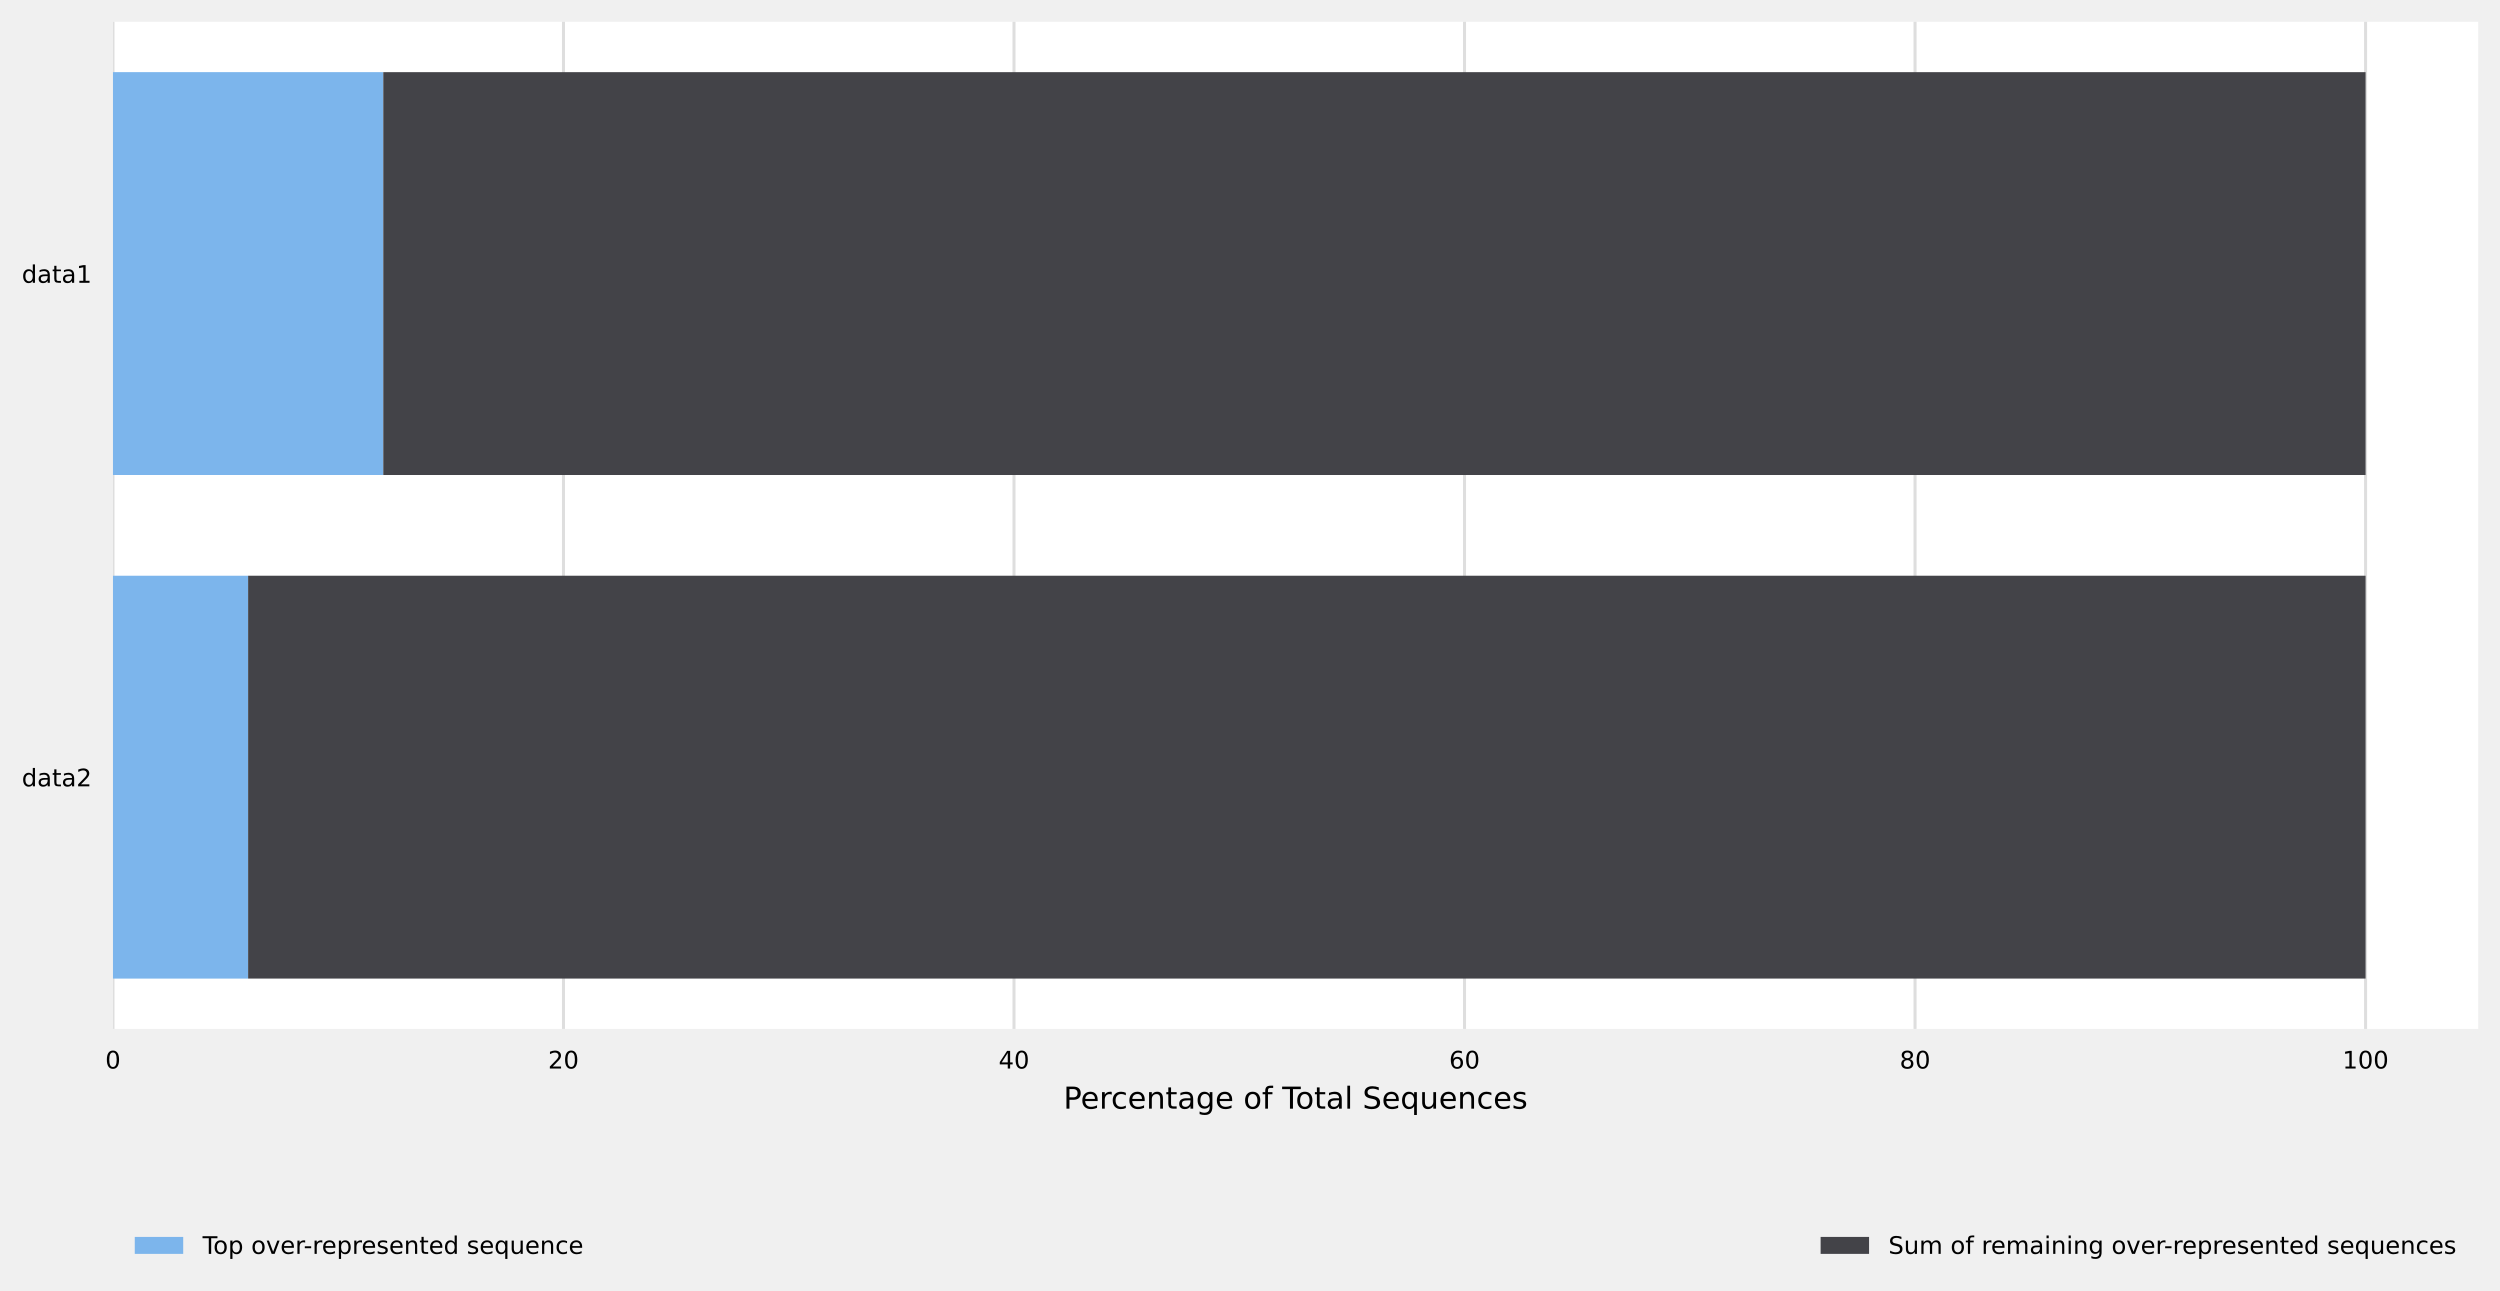
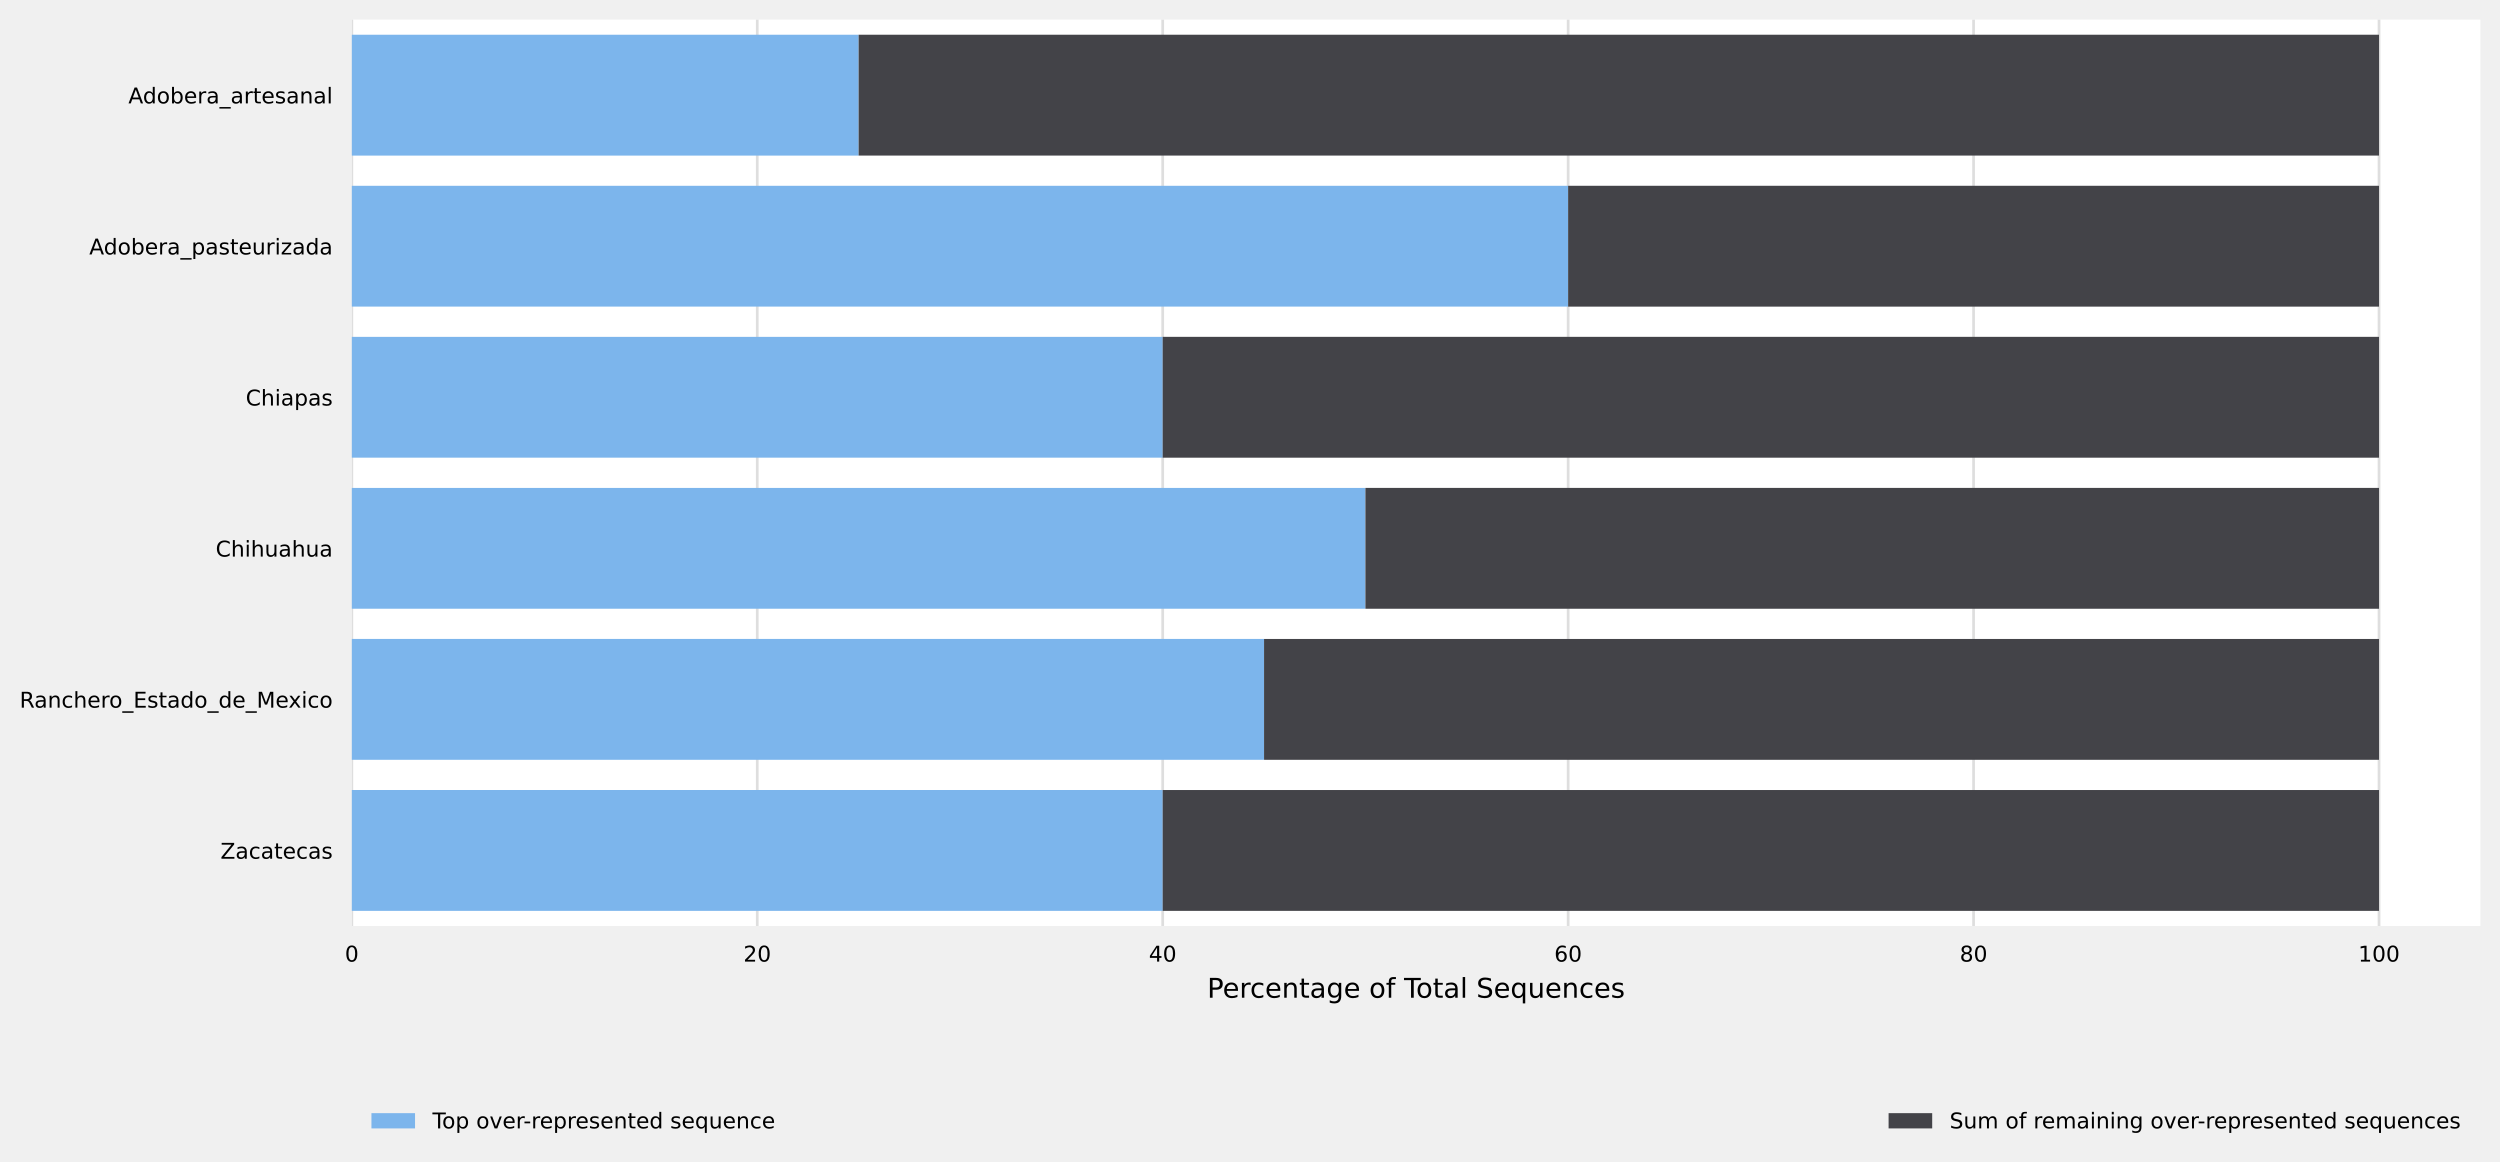
- <svg xmlns="http://www.w3.org/2000/svg" xmlns:xlink="http://www.w3.org/1999/xlink" width="825.71pt" height="426.2pt" viewBox="0 0 825.71 426.2" version="1.1">
+ <svg xmlns="http://www.w3.org/2000/svg" xmlns:xlink="http://www.w3.org/1999/xlink" width="917.519pt" height="426.2pt" viewBox="0 0 917.519 426.2" version="1.1">
  <defs>
    <style type="text/css">*{stroke-linejoin: round; stroke-linecap: butt}</style>
  </defs>
  <g id="figure_1">
    <g id="axes_1">
      <g id="patch_1">
-         <path d="M 37.31 339.84  L 818.51 339.84  L 818.51 7.2  L 37.31 7.2  z " style="fill: #ffffff" />
+         <path d="M 129.119 339.84  L 910.319 339.84  L 910.319 7.2  L 129.119 7.2  z " style="fill: #ffffff" />
      </g>
      <g id="matplotlib.axis_1">
        <g id="xtick_1">
          <g id="line2d_1">
-             <path d="M 37.31 339.84  L 37.31 7.2  " clip-path="url(#p24434ba93c)" style="fill: none; stroke: #dedede; stroke-linecap: square" />
+             <path d="M 129.119 339.84  L 129.119 7.2  " clip-path="url(#p6b6bc9eb2f)" style="fill: none; stroke: #dedede; stroke-linecap: square" />
          </g>
          <g id="text_1">
-             <g transform="translate(34.765 352.9187)scale(0.08 -0.08)">
+             <g transform="translate(126.5738 352.9187)scale(0.08 -0.08)">
              <defs>
                <path id="DejaVuSans-30" d="M 2034 4250  Q 1547 4250 1301 3770  Q 1056 3291 1056 2328  Q 1056 1369 1301 889  Q 1547 409 2034 409  Q 2525 409 2770 889  Q 3016 1369 3016 2328  Q 3016 3291 2770 3770  Q 2525 4250 2034 4250  z M 2034 4750  Q 2819 4750 3233 4129  Q 3647 3509 3647 2328  Q 3647 1150 3233 529  Q 2819 -91 2034 -91  Q 1250 -91 836 529  Q 422 1150 422 2328  Q 422 3509 836 4129  Q 1250 4750 2034 4750  z " transform="scale(0.015625)" />
              </defs>
              <use xlink:href="#DejaVuSans-30" />
            </g>
          </g>
        </g>
        <g id="xtick_2">
          <g id="line2d_2">
-             <path d="M 186.11 339.84  L 186.11 7.2  " clip-path="url(#p24434ba93c)" style="fill: none; stroke: #dedede; stroke-linecap: square" />
+             <path d="M 277.919 339.84  L 277.919 7.2  " clip-path="url(#p6b6bc9eb2f)" style="fill: none; stroke: #dedede; stroke-linecap: square" />
          </g>
          <g id="text_2">
-             <g transform="translate(181.02 352.9187)scale(0.08 -0.08)">
+             <g transform="translate(272.8288 352.9187)scale(0.08 -0.08)">
              <defs>
                <path id="DejaVuSans-32" d="M 1228 531  L 3431 531  L 3431 0  L 469 0  L 469 531  Q 828 903 1448 1529  Q 2069 2156 2228 2338  Q 2531 2678 2651 2914  Q 2772 3150 2772 3378  Q 2772 3750 2511 3984  Q 2250 4219 1831 4219  Q 1534 4219 1204 4116  Q 875 4013 500 3803  L 500 4441  Q 881 4594 1212 4672  Q 1544 4750 1819 4750  Q 2544 4750 2975 4387  Q 3406 4025 3406 3419  Q 3406 3131 3298 2873  Q 3191 2616 2906 2266  Q 2828 2175 2409 1742  Q 1991 1309 1228 531  z " transform="scale(0.015625)" />
              </defs>
              <use xlink:href="#DejaVuSans-32" />
              <use xlink:href="#DejaVuSans-30" x="63.623" />
            </g>
          </g>
        </g>
        <g id="xtick_3">
          <g id="line2d_3">
-             <path d="M 334.91 339.84  L 334.91 7.2  " clip-path="url(#p24434ba93c)" style="fill: none; stroke: #dedede; stroke-linecap: square" />
+             <path d="M 426.719 339.84  L 426.719 7.2  " clip-path="url(#p6b6bc9eb2f)" style="fill: none; stroke: #dedede; stroke-linecap: square" />
          </g>
          <g id="text_3">
-             <g transform="translate(329.82 352.9187)scale(0.08 -0.08)">
+             <g transform="translate(421.6288 352.9187)scale(0.08 -0.08)">
              <defs>
                <path id="DejaVuSans-34" d="M 2419 4116  L 825 1625  L 2419 1625  L 2419 4116  z M 2253 4666  L 3047 4666  L 3047 1625  L 3713 1625  L 3713 1100  L 3047 1100  L 3047 0  L 2419 0  L 2419 1100  L 313 1100  L 313 1709  L 2253 4666  z " transform="scale(0.015625)" />
              </defs>
              <use xlink:href="#DejaVuSans-34" />
              <use xlink:href="#DejaVuSans-30" x="63.623" />
            </g>
          </g>
        </g>
        <g id="xtick_4">
          <g id="line2d_4">
-             <path d="M 483.71 339.84  L 483.71 7.2  " clip-path="url(#p24434ba93c)" style="fill: none; stroke: #dedede; stroke-linecap: square" />
+             <path d="M 575.519 339.84  L 575.519 7.2  " clip-path="url(#p6b6bc9eb2f)" style="fill: none; stroke: #dedede; stroke-linecap: square" />
          </g>
          <g id="text_4">
-             <g transform="translate(478.62 352.9187)scale(0.08 -0.08)">
+             <g transform="translate(570.4288 352.9187)scale(0.08 -0.08)">
              <defs>
                <path id="DejaVuSans-36" d="M 2113 2584  Q 1688 2584 1439 2293  Q 1191 2003 1191 1497  Q 1191 994 1439 701  Q 1688 409 2113 409  Q 2538 409 2786 701  Q 3034 994 3034 1497  Q 3034 2003 2786 2293  Q 2538 2584 2113 2584  z M 3366 4563  L 3366 3988  Q 3128 4100 2886 4159  Q 2644 4219 2406 4219  Q 1781 4219 1451 3797  Q 1122 3375 1075 2522  Q 1259 2794 1537 2939  Q 1816 3084 2150 3084  Q 2853 3084 3261 2657  Q 3669 2231 3669 1497  Q 3669 778 3244 343  Q 2819 -91 2113 -91  Q 1303 -91 875 529  Q 447 1150 447 2328  Q 447 3434 972 4092  Q 1497 4750 2381 4750  Q 2619 4750 2861 4703  Q 3103 4656 3366 4563  z " transform="scale(0.015625)" />
              </defs>
              <use xlink:href="#DejaVuSans-36" />
              <use xlink:href="#DejaVuSans-30" x="63.623" />
            </g>
          </g>
        </g>
        <g id="xtick_5">
          <g id="line2d_5">
-             <path d="M 632.51 339.84  L 632.51 7.2  " clip-path="url(#p24434ba93c)" style="fill: none; stroke: #dedede; stroke-linecap: square" />
+             <path d="M 724.319 339.84  L 724.319 7.2  " clip-path="url(#p6b6bc9eb2f)" style="fill: none; stroke: #dedede; stroke-linecap: square" />
          </g>
          <g id="text_5">
-             <g transform="translate(627.42 352.9187)scale(0.08 -0.08)">
+             <g transform="translate(719.2287 352.9187)scale(0.08 -0.08)">
              <defs>
                <path id="DejaVuSans-38" d="M 2034 2216  Q 1584 2216 1326 1975  Q 1069 1734 1069 1313  Q 1069 891 1326 650  Q 1584 409 2034 409  Q 2484 409 2743 651  Q 3003 894 3003 1313  Q 3003 1734 2745 1975  Q 2488 2216 2034 2216  z M 1403 2484  Q 997 2584 770 2862  Q 544 3141 544 3541  Q 544 4100 942 4425  Q 1341 4750 2034 4750  Q 2731 4750 3128 4425  Q 3525 4100 3525 3541  Q 3525 3141 3298 2862  Q 3072 2584 2669 2484  Q 3125 2378 3379 2068  Q 3634 1759 3634 1313  Q 3634 634 3220 271  Q 2806 -91 2034 -91  Q 1263 -91 848 271  Q 434 634 434 1313  Q 434 1759 690 2068  Q 947 2378 1403 2484  z M 1172 3481  Q 1172 3119 1398 2916  Q 1625 2713 2034 2713  Q 2441 2713 2670 2916  Q 2900 3119 2900 3481  Q 2900 3844 2670 4047  Q 2441 4250 2034 4250  Q 1625 4250 1398 4047  Q 1172 3844 1172 3481  z " transform="scale(0.015625)" />
              </defs>
              <use xlink:href="#DejaVuSans-38" />
              <use xlink:href="#DejaVuSans-30" x="63.623" />
            </g>
          </g>
        </g>
        <g id="xtick_6">
          <g id="line2d_6">
-             <path d="M 781.31 339.84  L 781.31 7.2  " clip-path="url(#p24434ba93c)" style="fill: none; stroke: #dedede; stroke-linecap: square" />
+             <path d="M 873.119 339.84  L 873.119 7.2  " clip-path="url(#p6b6bc9eb2f)" style="fill: none; stroke: #dedede; stroke-linecap: square" />
          </g>
          <g id="text_6">
-             <g transform="translate(773.675 352.9187)scale(0.08 -0.08)">
+             <g transform="translate(865.4837 352.9187)scale(0.08 -0.08)">
              <defs>
                <path id="DejaVuSans-31" d="M 794 531  L 1825 531  L 1825 4091  L 703 3866  L 703 4441  L 1819 4666  L 2450 4666  L 2450 531  L 3481 531  L 3481 0  L 794 0  L 794 531  z " transform="scale(0.015625)" />
              </defs>
              <use xlink:href="#DejaVuSans-31" />
              <use xlink:href="#DejaVuSans-30" x="63.623" />
              <use xlink:href="#DejaVuSans-30" x="127.246" />
            </g>
          </g>
        </g>
        <g id="text_7">
-           <g transform="translate(351.2545 366.1809)scale(0.1 -0.1)">
+           <g transform="translate(443.0633 366.1809)scale(0.1 -0.1)">
            <defs>
              <path id="DejaVuSans-50" d="M 1259 4147  L 1259 2394  L 2053 2394  Q 2494 2394 2734 2622  Q 2975 2850 2975 3272  Q 2975 3691 2734 3919  Q 2494 4147 2053 4147  L 1259 4147  z M 628 4666  L 2053 4666  Q 2838 4666 3239 4311  Q 3641 3956 3641 3272  Q 3641 2581 3239 2228  Q 2838 1875 2053 1875  L 1259 1875  L 1259 0  L 628 0  L 628 4666  z " transform="scale(0.015625)" />
              <path id="DejaVuSans-65" d="M 3597 1894  L 3597 1613  L 953 1613  Q 991 1019 1311 708  Q 1631 397 2203 397  Q 2534 397 2845 478  Q 3156 559 3463 722  L 3463 178  Q 3153 47 2828 -22  Q 2503 -91 2169 -91  Q 1331 -91 842 396  Q 353 884 353 1716  Q 353 2575 817 3079  Q 1281 3584 2069 3584  Q 2775 3584 3186 3129  Q 3597 2675 3597 1894  z M 3022 2063  Q 3016 2534 2758 2815  Q 2500 3097 2075 3097  Q 1594 3097 1305 2825  Q 1016 2553 972 2059  L 3022 2063  z " transform="scale(0.015625)" />
              <path id="DejaVuSans-72" d="M 2631 2963  Q 2534 3019 2420 3045  Q 2306 3072 2169 3072  Q 1681 3072 1420 2755  Q 1159 2438 1159 1844  L 1159 0  L 581 0  L 581 3500  L 1159 3500  L 1159 2956  Q 1341 3275 1631 3429  Q 1922 3584 2338 3584  Q 2397 3584 2469 3576  Q 2541 3569 2628 3553  L 2631 2963  z " transform="scale(0.015625)" />
              <path id="DejaVuSans-63" d="M 3122 3366  L 3122 2828  Q 2878 2963 2633 3030  Q 2388 3097 2138 3097  Q 1578 3097 1268 2742  Q 959 2388 959 1747  Q 959 1106 1268 751  Q 1578 397 2138 397  Q 2388 397 2633 464  Q 2878 531 3122 666  L 3122 134  Q 2881 22 2623 -34  Q 2366 -91 2075 -91  Q 1284 -91 818 406  Q 353 903 353 1747  Q 353 2603 823 3093  Q 1294 3584 2113 3584  Q 2378 3584 2631 3529  Q 2884 3475 3122 3366  z " transform="scale(0.015625)" />
              <path id="DejaVuSans-6e" d="M 3513 2113  L 3513 0  L 2938 0  L 2938 2094  Q 2938 2591 2744 2837  Q 2550 3084 2163 3084  Q 1697 3084 1428 2787  Q 1159 2491 1159 1978  L 1159 0  L 581 0  L 581 3500  L 1159 3500  L 1159 2956  Q 1366 3272 1645 3428  Q 1925 3584 2291 3584  Q 2894 3584 3203 3211  Q 3513 2838 3513 2113  z " transform="scale(0.015625)" />
              <path id="DejaVuSans-74" d="M 1172 4494  L 1172 3500  L 2356 3500  L 2356 3053  L 1172 3053  L 1172 1153  Q 1172 725 1289 603  Q 1406 481 1766 481  L 2356 481  L 2356 0  L 1766 0  Q 1100 0 847 248  Q 594 497 594 1153  L 594 3053  L 172 3053  L 172 3500  L 594 3500  L 594 4494  L 1172 4494  z " transform="scale(0.015625)" />
              <path id="DejaVuSans-61" d="M 2194 1759  Q 1497 1759 1228 1600  Q 959 1441 959 1056  Q 959 750 1161 570  Q 1363 391 1709 391  Q 2188 391 2477 730  Q 2766 1069 2766 1631  L 2766 1759  L 2194 1759  z M 3341 1997  L 3341 0  L 2766 0  L 2766 531  Q 2569 213 2275 61  Q 1981 -91 1556 -91  Q 1019 -91 701 211  Q 384 513 384 1019  Q 384 1609 779 1909  Q 1175 2209 1959 2209  L 2766 2209  L 2766 2266  Q 2766 2663 2505 2880  Q 2244 3097 1772 3097  Q 1472 3097 1187 3025  Q 903 2953 641 2809  L 641 3341  Q 956 3463 1253 3523  Q 1550 3584 1831 3584  Q 2591 3584 2966 3190  Q 3341 2797 3341 1997  z " transform="scale(0.015625)" />
              <path id="DejaVuSans-67" d="M 2906 1791  Q 2906 2416 2648 2759  Q 2391 3103 1925 3103  Q 1463 3103 1205 2759  Q 947 2416 947 1791  Q 947 1169 1205 825  Q 1463 481 1925 481  Q 2391 481 2648 825  Q 2906 1169 2906 1791  z M 3481 434  Q 3481 -459 3084 -895  Q 2688 -1331 1869 -1331  Q 1566 -1331 1297 -1286  Q 1028 -1241 775 -1147  L 775 -588  Q 1028 -725 1275 -790  Q 1522 -856 1778 -856  Q 2344 -856 2625 -561  Q 2906 -266 2906 331  L 2906 616  Q 2728 306 2450 153  Q 2172 0 1784 0  Q 1141 0 747 490  Q 353 981 353 1791  Q 353 2603 747 3093  Q 1141 3584 1784 3584  Q 2172 3584 2450 3431  Q 2728 3278 2906 2969  L 2906 3500  L 3481 3500  L 3481 434  z " transform="scale(0.015625)" />
              <path id="DejaVuSans-20" transform="scale(0.015625)" />
              <path id="DejaVuSans-6f" d="M 1959 3097  Q 1497 3097 1228 2736  Q 959 2375 959 1747  Q 959 1119 1226 758  Q 1494 397 1959 397  Q 2419 397 2687 759  Q 2956 1122 2956 1747  Q 2956 2369 2687 2733  Q 2419 3097 1959 3097  z M 1959 3584  Q 2709 3584 3137 3096  Q 3566 2609 3566 1747  Q 3566 888 3137 398  Q 2709 -91 1959 -91  Q 1206 -91 779 398  Q 353 888 353 1747  Q 353 2609 779 3096  Q 1206 3584 1959 3584  z " transform="scale(0.015625)" />
              <path id="DejaVuSans-66" d="M 2375 4863  L 2375 4384  L 1825 4384  Q 1516 4384 1395 4259  Q 1275 4134 1275 3809  L 1275 3500  L 2222 3500  L 2222 3053  L 1275 3053  L 1275 0  L 697 0  L 697 3053  L 147 3053  L 147 3500  L 697 3500  L 697 3744  Q 697 4328 969 4595  Q 1241 4863 1831 4863  L 2375 4863  z " transform="scale(0.015625)" />
              <path id="DejaVuSans-54" d="M -19 4666  L 3928 4666  L 3928 4134  L 2272 4134  L 2272 0  L 1638 0  L 1638 4134  L -19 4134  L -19 4666  z " transform="scale(0.015625)" />
              <path id="DejaVuSans-6c" d="M 603 4863  L 1178 4863  L 1178 0  L 603 0  L 603 4863  z " transform="scale(0.015625)" />
              <path id="DejaVuSans-53" d="M 3425 4513  L 3425 3897  Q 3066 4069 2747 4153  Q 2428 4238 2131 4238  Q 1616 4238 1336 4038  Q 1056 3838 1056 3469  Q 1056 3159 1242 3001  Q 1428 2844 1947 2747  L 2328 2669  Q 3034 2534 3370 2195  Q 3706 1856 3706 1288  Q 3706 609 3251 259  Q 2797 -91 1919 -91  Q 1588 -91 1214 -16  Q 841 59 441 206  L 441 856  Q 825 641 1194 531  Q 1563 422 1919 422  Q 2459 422 2753 634  Q 3047 847 3047 1241  Q 3047 1584 2836 1778  Q 2625 1972 2144 2069  L 1759 2144  Q 1053 2284 737 2584  Q 422 2884 422 3419  Q 422 4038 858 4394  Q 1294 4750 2059 4750  Q 2388 4750 2728 4690  Q 3069 4631 3425 4513  z " transform="scale(0.015625)" />
              <path id="DejaVuSans-71" d="M 947 1747  Q 947 1113 1208 752  Q 1469 391 1925 391  Q 2381 391 2643 752  Q 2906 1113 2906 1747  Q 2906 2381 2643 2742  Q 2381 3103 1925 3103  Q 1469 3103 1208 2742  Q 947 2381 947 1747  z M 2906 525  Q 2725 213 2448 61  Q 2172 -91 1784 -91  Q 1150 -91 751 415  Q 353 922 353 1747  Q 353 2572 751 3078  Q 1150 3584 1784 3584  Q 2172 3584 2448 3432  Q 2725 3281 2906 2969  L 2906 3500  L 3481 3500  L 3481 -1331  L 2906 -1331  L 2906 525  z " transform="scale(0.015625)" />
              <path id="DejaVuSans-75" d="M 544 1381  L 544 3500  L 1119 3500  L 1119 1403  Q 1119 906 1312 657  Q 1506 409 1894 409  Q 2359 409 2629 706  Q 2900 1003 2900 1516  L 2900 3500  L 3475 3500  L 3475 0  L 2900 0  L 2900 538  Q 2691 219 2414 64  Q 2138 -91 1772 -91  Q 1169 -91 856 284  Q 544 659 544 1381  z M 1991 3584  L 1991 3584  z " transform="scale(0.015625)" />
              <path id="DejaVuSans-73" d="M 2834 3397  L 2834 2853  Q 2591 2978 2328 3040  Q 2066 3103 1784 3103  Q 1356 3103 1142 2972  Q 928 2841 928 2578  Q 928 2378 1081 2264  Q 1234 2150 1697 2047  L 1894 2003  Q 2506 1872 2764 1633  Q 3022 1394 3022 966  Q 3022 478 2636 193  Q 2250 -91 1575 -91  Q 1294 -91 989 -36  Q 684 19 347 128  L 347 722  Q 666 556 975 473  Q 1284 391 1588 391  Q 1994 391 2212 530  Q 2431 669 2431 922  Q 2431 1156 2273 1281  Q 2116 1406 1581 1522  L 1381 1569  Q 847 1681 609 1914  Q 372 2147 372 2553  Q 372 3047 722 3315  Q 1072 3584 1716 3584  Q 2034 3584 2315 3537  Q 2597 3491 2834 3397  z " transform="scale(0.015625)" />
            </defs>
            <use xlink:href="#DejaVuSans-50" />
            <use xlink:href="#DejaVuSans-65" x="56.678" />
            <use xlink:href="#DejaVuSans-72" x="118.201" />
            <use xlink:href="#DejaVuSans-63" x="157.064" />
            <use xlink:href="#DejaVuSans-65" x="212.045" />
            <use xlink:href="#DejaVuSans-6e" x="273.568" />
            <use xlink:href="#DejaVuSans-74" x="336.947" />
            <use xlink:href="#DejaVuSans-61" x="376.156" />
            <use xlink:href="#DejaVuSans-67" x="437.436" />
            <use xlink:href="#DejaVuSans-65" x="500.912" />
            <use xlink:href="#DejaVuSans-20" x="562.436" />
            <use xlink:href="#DejaVuSans-6f" x="594.223" />
            <use xlink:href="#DejaVuSans-66" x="655.404" />
            <use xlink:href="#DejaVuSans-20" x="690.609" />
            <use xlink:href="#DejaVuSans-54" x="722.396" />
            <use xlink:href="#DejaVuSans-6f" x="766.48" />
            <use xlink:href="#DejaVuSans-74" x="827.662" />
            <use xlink:href="#DejaVuSans-61" x="866.871" />
            <use xlink:href="#DejaVuSans-6c" x="928.15" />
            <use xlink:href="#DejaVuSans-20" x="955.934" />
            <use xlink:href="#DejaVuSans-53" x="987.721" />
            <use xlink:href="#DejaVuSans-65" x="1051.197" />
            <use xlink:href="#DejaVuSans-71" x="1112.721" />
            <use xlink:href="#DejaVuSans-75" x="1176.197" />
            <use xlink:href="#DejaVuSans-65" x="1239.576" />
            <use xlink:href="#DejaVuSans-6e" x="1301.1" />
            <use xlink:href="#DejaVuSans-63" x="1364.479" />
            <use xlink:href="#DejaVuSans-65" x="1419.459" />
            <use xlink:href="#DejaVuSans-73" x="1480.982" />
          </g>
        </g>
      </g>
      <g id="matplotlib.axis_2">
        <g id="ytick_1">
          <g id="text_8">
-             <g transform="translate(7.2 93.39938)scale(0.08 -0.08)">
-               <defs>
+             <g transform="translate(47.105 37.95938)scale(0.08 -0.08)">
+               <defs>
+                 <path id="DejaVuSans-41" d="M 2188 4044  L 1331 1722  L 3047 1722  L 2188 4044  z M 1831 4666  L 2547 4666  L 4325 0  L 3669 0  L 3244 1197  L 1141 1197  L 716 0  L 50 0  L 1831 4666  z " transform="scale(0.015625)" />
                <path id="DejaVuSans-64" d="M 2906 2969  L 2906 4863  L 3481 4863  L 3481 0  L 2906 0  L 2906 525  Q 2725 213 2448 61  Q 2172 -91 1784 -91  Q 1150 -91 751 415  Q 353 922 353 1747  Q 353 2572 751 3078  Q 1150 3584 1784 3584  Q 2172 3584 2448 3432  Q 2725 3281 2906 2969  z M 947 1747  Q 947 1113 1208 752  Q 1469 391 1925 391  Q 2381 391 2643 752  Q 2906 1113 2906 1747  Q 2906 2381 2643 2742  Q 2381 3103 1925 3103  Q 1469 3103 1208 2742  Q 947 2381 947 1747  z " transform="scale(0.015625)" />
-               </defs>
-               <use xlink:href="#DejaVuSans-64" />
-               <use xlink:href="#DejaVuSans-61" x="63.477" />
-               <use xlink:href="#DejaVuSans-74" x="124.756" />
-               <use xlink:href="#DejaVuSans-61" x="163.965" />
-               <use xlink:href="#DejaVuSans-31" x="225.244" />
+                 <path id="DejaVuSans-62" d="M 3116 1747  Q 3116 2381 2855 2742  Q 2594 3103 2138 3103  Q 1681 3103 1420 2742  Q 1159 2381 1159 1747  Q 1159 1113 1420 752  Q 1681 391 2138 391  Q 2594 391 2855 752  Q 3116 1113 3116 1747  z M 1159 2969  Q 1341 3281 1617 3432  Q 1894 3584 2278 3584  Q 2916 3584 3314 3078  Q 3713 2572 3713 1747  Q 3713 922 3314 415  Q 2916 -91 2278 -91  Q 1894 -91 1617 61  Q 1341 213 1159 525  L 1159 0  L 581 0  L 581 4863  L 1159 4863  L 1159 2969  z " transform="scale(0.015625)" />
+                 <path id="DejaVuSans-5f" d="M 3263 -1063  L 3263 -1509  L -63 -1509  L -63 -1063  L 3263 -1063  z " transform="scale(0.015625)" />
+               </defs>
+               <use xlink:href="#DejaVuSans-41" />
+               <use xlink:href="#DejaVuSans-64" x="66.658" />
+               <use xlink:href="#DejaVuSans-6f" x="130.135" />
+               <use xlink:href="#DejaVuSans-62" x="191.316" />
+               <use xlink:href="#DejaVuSans-65" x="254.793" />
+               <use xlink:href="#DejaVuSans-72" x="316.316" />
+               <use xlink:href="#DejaVuSans-61" x="357.43" />
+               <use xlink:href="#DejaVuSans-5f" x="418.709" />
+               <use xlink:href="#DejaVuSans-61" x="468.709" />
+               <use xlink:href="#DejaVuSans-72" x="529.988" />
+               <use xlink:href="#DejaVuSans-74" x="571.102" />
+               <use xlink:href="#DejaVuSans-65" x="610.311" />
+               <use xlink:href="#DejaVuSans-73" x="671.834" />
+               <use xlink:href="#DejaVuSans-61" x="723.934" />
+               <use xlink:href="#DejaVuSans-6e" x="785.213" />
+               <use xlink:href="#DejaVuSans-61" x="848.592" />
+               <use xlink:href="#DejaVuSans-6c" x="909.871" />
            </g>
          </g>
        </g>
        <g id="ytick_2">
          <g id="text_9">
+             <g transform="translate(32.74875 93.39938)scale(0.08 -0.08)">
+               <defs>
+                 <path id="DejaVuSans-70" d="M 1159 525  L 1159 -1331  L 581 -1331  L 581 3500  L 1159 3500  L 1159 2969  Q 1341 3281 1617 3432  Q 1894 3584 2278 3584  Q 2916 3584 3314 3078  Q 3713 2572 3713 1747  Q 3713 922 3314 415  Q 2916 -91 2278 -91  Q 1894 -91 1617 61  Q 1341 213 1159 525  z M 3116 1747  Q 3116 2381 2855 2742  Q 2594 3103 2138 3103  Q 1681 3103 1420 2742  Q 1159 2381 1159 1747  Q 1159 1113 1420 752  Q 1681 391 2138 391  Q 2594 391 2855 752  Q 3116 1113 3116 1747  z " transform="scale(0.015625)" />
+                 <path id="DejaVuSans-69" d="M 603 3500  L 1178 3500  L 1178 0  L 603 0  L 603 3500  z M 603 4863  L 1178 4863  L 1178 4134  L 603 4134  L 603 4863  z " transform="scale(0.015625)" />
+                 <path id="DejaVuSans-7a" d="M 353 3500  L 3084 3500  L 3084 2975  L 922 459  L 3084 459  L 3084 0  L 275 0  L 275 525  L 2438 3041  L 353 3041  L 353 3500  z " transform="scale(0.015625)" />
+               </defs>
+               <use xlink:href="#DejaVuSans-41" />
+               <use xlink:href="#DejaVuSans-64" x="66.658" />
+               <use xlink:href="#DejaVuSans-6f" x="130.135" />
+               <use xlink:href="#DejaVuSans-62" x="191.316" />
+               <use xlink:href="#DejaVuSans-65" x="254.793" />
+               <use xlink:href="#DejaVuSans-72" x="316.316" />
+               <use xlink:href="#DejaVuSans-61" x="357.43" />
+               <use xlink:href="#DejaVuSans-5f" x="418.709" />
+               <use xlink:href="#DejaVuSans-70" x="468.709" />
+               <use xlink:href="#DejaVuSans-61" x="532.186" />
+               <use xlink:href="#DejaVuSans-73" x="593.465" />
+               <use xlink:href="#DejaVuSans-74" x="645.564" />
+               <use xlink:href="#DejaVuSans-65" x="684.773" />
+               <use xlink:href="#DejaVuSans-75" x="746.297" />
+               <use xlink:href="#DejaVuSans-72" x="809.676" />
+               <use xlink:href="#DejaVuSans-69" x="850.789" />
+               <use xlink:href="#DejaVuSans-7a" x="878.572" />
+               <use xlink:href="#DejaVuSans-61" x="931.062" />
+               <use xlink:href="#DejaVuSans-64" x="992.342" />
+               <use xlink:href="#DejaVuSans-61" x="1055.818" />
+             </g>
+           </g>
+         </g>
+         <g id="ytick_3">
+           <g id="text_10">
+             <g transform="translate(90.18875 148.8394)scale(0.08 -0.08)">
+               <defs>
+                 <path id="DejaVuSans-43" d="M 4122 4306  L 4122 3641  Q 3803 3938 3442 4084  Q 3081 4231 2675 4231  Q 1875 4231 1450 3742  Q 1025 3253 1025 2328  Q 1025 1406 1450 917  Q 1875 428 2675 428  Q 3081 428 3442 575  Q 3803 722 4122 1019  L 4122 359  Q 3791 134 3420 21  Q 3050 -91 2638 -91  Q 1578 -91 968 557  Q 359 1206 359 2328  Q 359 3453 968 4101  Q 1578 4750 2638 4750  Q 3056 4750 3426 4639  Q 3797 4528 4122 4306  z " transform="scale(0.015625)" />
+                 <path id="DejaVuSans-68" d="M 3513 2113  L 3513 0  L 2938 0  L 2938 2094  Q 2938 2591 2744 2837  Q 2550 3084 2163 3084  Q 1697 3084 1428 2787  Q 1159 2491 1159 1978  L 1159 0  L 581 0  L 581 4863  L 1159 4863  L 1159 2956  Q 1366 3272 1645 3428  Q 1925 3584 2291 3584  Q 2894 3584 3203 3211  Q 3513 2838 3513 2113  z " transform="scale(0.015625)" />
+               </defs>
+               <use xlink:href="#DejaVuSans-43" />
+               <use xlink:href="#DejaVuSans-68" x="69.824" />
+               <use xlink:href="#DejaVuSans-69" x="133.203" />
+               <use xlink:href="#DejaVuSans-61" x="160.986" />
+               <use xlink:href="#DejaVuSans-70" x="222.266" />
+               <use xlink:href="#DejaVuSans-61" x="285.742" />
+               <use xlink:href="#DejaVuSans-73" x="347.021" />
+             </g>
+           </g>
+         </g>
+         <g id="ytick_4">
+           <g id="text_11">
+             <g transform="translate(79.155 204.2794)scale(0.08 -0.08)">
+               <use xlink:href="#DejaVuSans-43" />
+               <use xlink:href="#DejaVuSans-68" x="69.824" />
+               <use xlink:href="#DejaVuSans-69" x="133.203" />
+               <use xlink:href="#DejaVuSans-68" x="160.986" />
+               <use xlink:href="#DejaVuSans-75" x="224.365" />
+               <use xlink:href="#DejaVuSans-61" x="287.744" />
+               <use xlink:href="#DejaVuSans-68" x="349.023" />
+               <use xlink:href="#DejaVuSans-75" x="412.402" />
+               <use xlink:href="#DejaVuSans-61" x="475.781" />
+             </g>
+           </g>
+         </g>
+         <g id="ytick_5">
+           <g id="text_12">
            <g transform="translate(7.2 259.7194)scale(0.08 -0.08)">
-               <use xlink:href="#DejaVuSans-64" />
-               <use xlink:href="#DejaVuSans-61" x="63.477" />
-               <use xlink:href="#DejaVuSans-74" x="124.756" />
-               <use xlink:href="#DejaVuSans-61" x="163.965" />
-               <use xlink:href="#DejaVuSans-32" x="225.244" />
+               <defs>
+                 <path id="DejaVuSans-52" d="M 2841 2188  Q 3044 2119 3236 1894  Q 3428 1669 3622 1275  L 4263 0  L 3584 0  L 2988 1197  Q 2756 1666 2539 1819  Q 2322 1972 1947 1972  L 1259 1972  L 1259 0  L 628 0  L 628 4666  L 2053 4666  Q 2853 4666 3247 4331  Q 3641 3997 3641 3322  Q 3641 2881 3436 2590  Q 3231 2300 2841 2188  z M 1259 4147  L 1259 2491  L 2053 2491  Q 2509 2491 2742 2702  Q 2975 2913 2975 3322  Q 2975 3731 2742 3939  Q 2509 4147 2053 4147  L 1259 4147  z " transform="scale(0.015625)" />
+                 <path id="DejaVuSans-45" d="M 628 4666  L 3578 4666  L 3578 4134  L 1259 4134  L 1259 2753  L 3481 2753  L 3481 2222  L 1259 2222  L 1259 531  L 3634 531  L 3634 0  L 628 0  L 628 4666  z " transform="scale(0.015625)" />
+                 <path id="DejaVuSans-4d" d="M 628 4666  L 1569 4666  L 2759 1491  L 3956 4666  L 4897 4666  L 4897 0  L 4281 0  L 4281 4097  L 3078 897  L 2444 897  L 1241 4097  L 1241 0  L 628 0  L 628 4666  z " transform="scale(0.015625)" />
+                 <path id="DejaVuSans-78" d="M 3513 3500  L 2247 1797  L 3578 0  L 2900 0  L 1881 1375  L 863 0  L 184 0  L 1544 1831  L 300 3500  L 978 3500  L 1906 2253  L 2834 3500  L 3513 3500  z " transform="scale(0.015625)" />
+               </defs>
+               <use xlink:href="#DejaVuSans-52" />
+               <use xlink:href="#DejaVuSans-61" x="67.232" />
+               <use xlink:href="#DejaVuSans-6e" x="128.512" />
+               <use xlink:href="#DejaVuSans-63" x="191.891" />
+               <use xlink:href="#DejaVuSans-68" x="246.871" />
+               <use xlink:href="#DejaVuSans-65" x="310.25" />
+               <use xlink:href="#DejaVuSans-72" x="371.773" />
+               <use xlink:href="#DejaVuSans-6f" x="410.637" />
+               <use xlink:href="#DejaVuSans-5f" x="471.818" />
+               <use xlink:href="#DejaVuSans-45" x="521.818" />
+               <use xlink:href="#DejaVuSans-73" x="585.002" />
+               <use xlink:href="#DejaVuSans-74" x="637.102" />
+               <use xlink:href="#DejaVuSans-61" x="676.311" />
+               <use xlink:href="#DejaVuSans-64" x="737.59" />
+               <use xlink:href="#DejaVuSans-6f" x="801.066" />
+               <use xlink:href="#DejaVuSans-5f" x="862.248" />
+               <use xlink:href="#DejaVuSans-64" x="912.248" />
+               <use xlink:href="#DejaVuSans-65" x="975.725" />
+               <use xlink:href="#DejaVuSans-5f" x="1037.248" />
+               <use xlink:href="#DejaVuSans-4d" x="1087.248" />
+               <use xlink:href="#DejaVuSans-65" x="1173.527" />
+               <use xlink:href="#DejaVuSans-78" x="1233.301" />
+               <use xlink:href="#DejaVuSans-69" x="1292.48" />
+               <use xlink:href="#DejaVuSans-63" x="1320.264" />
+               <use xlink:href="#DejaVuSans-6f" x="1375.244" />
+             </g>
+           </g>
+         </g>
+         <g id="ytick_6">
+           <g id="text_13">
+             <g transform="translate(80.9075 315.1594)scale(0.08 -0.08)">
+               <defs>
+                 <path id="DejaVuSans-5a" d="M 359 4666  L 4025 4666  L 4025 4184  L 1075 531  L 4097 531  L 4097 0  L 288 0  L 288 481  L 3238 4134  L 359 4134  L 359 4666  z " transform="scale(0.015625)" />
+               </defs>
+               <use xlink:href="#DejaVuSans-5a" />
+               <use xlink:href="#DejaVuSans-61" x="68.506" />
+               <use xlink:href="#DejaVuSans-63" x="129.785" />
+               <use xlink:href="#DejaVuSans-61" x="184.766" />
+               <use xlink:href="#DejaVuSans-74" x="246.045" />
+               <use xlink:href="#DejaVuSans-65" x="285.254" />
+               <use xlink:href="#DejaVuSans-63" x="346.777" />
+               <use xlink:href="#DejaVuSans-61" x="401.758" />
+               <use xlink:href="#DejaVuSans-73" x="463.037" />
            </g>
          </g>
        </g>
      </g>
      <g id="patch_2">
-         <path d="M 37.31 23.832  L 126.59 23.832  L 126.59 156.888  L 37.31 156.888  z " clip-path="url(#p24434ba93c)" style="fill: #7cb5ec" />
+         <path d="M 129.119 12.744  L 315.119 12.744  L 315.119 57.096  L 129.119 57.096  z " clip-path="url(#p6b6bc9eb2f)" style="fill: #7cb5ec" />
      </g>
      <g id="patch_3">
-         <path d="M 37.31 190.152  L 81.95 190.152  L 81.95 323.208  L 37.31 323.208  z " clip-path="url(#p24434ba93c)" style="fill: #7cb5ec" />
+         <path d="M 129.119 68.184  L 575.519 68.184  L 575.519 112.536  L 129.119 112.536  z " clip-path="url(#p6b6bc9eb2f)" style="fill: #7cb5ec" />
      </g>
      <g id="patch_4">
-         <path d="M 126.59 23.832  L 781.31 23.832  L 781.31 156.888  L 126.59 156.888  z " clip-path="url(#p24434ba93c)" style="fill: #434348" />
+         <path d="M 129.119 123.624  L 426.719 123.624  L 426.719 167.976  L 129.119 167.976  z " clip-path="url(#p6b6bc9eb2f)" style="fill: #7cb5ec" />
      </g>
      <g id="patch_5">
-         <path d="M 81.95 190.152  L 781.31 190.152  L 781.31 323.208  L 81.95 323.208  z " clip-path="url(#p24434ba93c)" style="fill: #434348" />
-       </g>
-       <g id="text_10">
-         <g transform="translate(281.9062 -20.52)scale(0.16 -0.16)">
+         <path d="M 129.119 179.064  L 501.119 179.064  L 501.119 223.416  L 129.119 223.416  z " clip-path="url(#p6b6bc9eb2f)" style="fill: #7cb5ec" />
+       </g>
+       <g id="patch_6">
+         <path d="M 129.119 234.504  L 463.919 234.504  L 463.919 278.856  L 129.119 278.856  z " clip-path="url(#p6b6bc9eb2f)" style="fill: #7cb5ec" />
+       </g>
+       <g id="patch_7">
+         <path d="M 129.119 289.944  L 426.719 289.944  L 426.719 334.296  L 129.119 334.296  z " clip-path="url(#p6b6bc9eb2f)" style="fill: #7cb5ec" />
+       </g>
+       <g id="patch_8">
+         <path d="M 315.119 12.744  L 873.119 12.744  L 873.119 57.096  L 315.119 57.096  z " clip-path="url(#p6b6bc9eb2f)" style="fill: #434348" />
+       </g>
+       <g id="patch_9">
+         <path d="M 575.519 68.184  L 873.119 68.184  L 873.119 112.536  L 575.519 112.536  z " clip-path="url(#p6b6bc9eb2f)" style="fill: #434348" />
+       </g>
+       <g id="patch_10">
+         <path d="M 426.719 123.624  L 873.119 123.624  L 873.119 167.976  L 426.719 167.976  z " clip-path="url(#p6b6bc9eb2f)" style="fill: #434348" />
+       </g>
+       <g id="patch_11">
+         <path d="M 501.119 179.064  L 873.119 179.064  L 873.119 223.416  L 501.119 223.416  z " clip-path="url(#p6b6bc9eb2f)" style="fill: #434348" />
+       </g>
+       <g id="patch_12">
+         <path d="M 463.919 234.504  L 873.119 234.504  L 873.119 278.856  L 463.919 278.856  z " clip-path="url(#p6b6bc9eb2f)" style="fill: #434348" />
+       </g>
+       <g id="patch_13">
+         <path d="M 426.719 289.944  L 873.119 289.944  L 873.119 334.296  L 426.719 334.296  z " clip-path="url(#p6b6bc9eb2f)" style="fill: #434348" />
+       </g>
+       <g id="text_14">
+         <g transform="translate(373.715 -20.52)scale(0.16 -0.16)">
          <defs>
            <path id="DejaVuSans-46" d="M 628 4666  L 3309 4666  L 3309 4134  L 1259 4134  L 1259 2759  L 3109 2759  L 3109 2228  L 1259 2228  L 1259 0  L 628 0  L 628 4666  z " transform="scale(0.015625)" />
            <path id="DejaVuSans-51" d="M 2522 4238  Q 1834 4238 1429 3725  Q 1025 3213 1025 2328  Q 1025 1447 1429 934  Q 1834 422 2522 422  Q 3209 422 3611 934  Q 4013 1447 4013 2328  Q 4013 3213 3611 3725  Q 3209 4238 2522 4238  z M 3406 84  L 4238 -825  L 3475 -825  L 2784 -78  Q 2681 -84 2626 -87  Q 2572 -91 2522 -91  Q 1538 -91 948 567  Q 359 1225 359 2328  Q 359 3434 948 4092  Q 1538 4750 2522 4750  Q 3503 4750 4090 4092  Q 4678 3434 4678 2328  Q 4678 1516 4351 937  Q 4025 359 3406 84  z " transform="scale(0.015625)" />
-             <path id="DejaVuSans-43" d="M 4122 4306  L 4122 3641  Q 3803 3938 3442 4084  Q 3081 4231 2675 4231  Q 1875 4231 1450 3742  Q 1025 3253 1025 2328  Q 1025 1406 1450 917  Q 1875 428 2675 428  Q 3081 428 3442 575  Q 3803 722 4122 1019  L 4122 359  Q 3791 134 3420 21  Q 3050 -91 2638 -91  Q 1578 -91 968 557  Q 359 1206 359 2328  Q 359 3453 968 4101  Q 1578 4750 2638 4750  Q 3056 4750 3426 4639  Q 3797 4528 4122 4306  z " transform="scale(0.015625)" />
            <path id="DejaVuSans-3a" d="M 750 794  L 1409 794  L 1409 0  L 750 0  L 750 794  z M 750 3309  L 1409 3309  L 1409 2516  L 750 2516  L 750 3309  z " transform="scale(0.015625)" />
            <path id="DejaVuSans-4f" d="M 2522 4238  Q 1834 4238 1429 3725  Q 1025 3213 1025 2328  Q 1025 1447 1429 934  Q 1834 422 2522 422  Q 3209 422 3611 934  Q 4013 1447 4013 2328  Q 4013 3213 3611 3725  Q 3209 4238 2522 4238  z M 2522 4750  Q 3503 4750 4090 4092  Q 4678 3434 4678 2328  Q 4678 1225 4090 567  Q 3503 -91 2522 -91  Q 1538 -91 948 565  Q 359 1222 359 2328  Q 359 3434 948 4092  Q 1538 4750 2522 4750  z " transform="scale(0.015625)" />
            <path id="DejaVuSans-76" d="M 191 3500  L 800 3500  L 1894 563  L 2988 3500  L 3597 3500  L 2284 0  L 1503 0  L 191 3500  z " transform="scale(0.015625)" />
-             <path id="DejaVuSans-70" d="M 1159 525  L 1159 -1331  L 581 -1331  L 581 3500  L 1159 3500  L 1159 2969  Q 1341 3281 1617 3432  Q 1894 3584 2278 3584  Q 2916 3584 3314 3078  Q 3713 2572 3713 1747  Q 3713 922 3314 415  Q 2916 -91 2278 -91  Q 1894 -91 1617 61  Q 1341 213 1159 525  z M 3116 1747  Q 3116 2381 2855 2742  Q 2594 3103 2138 3103  Q 1681 3103 1420 2742  Q 1159 2381 1159 1747  Q 1159 1113 1420 752  Q 1681 391 2138 391  Q 2594 391 2855 752  Q 3116 1113 3116 1747  z " transform="scale(0.015625)" />
          </defs>
          <use xlink:href="#DejaVuSans-46" />
          <use xlink:href="#DejaVuSans-61" x="48.395" />
          <use xlink:href="#DejaVuSans-73" x="109.674" />
          <use xlink:href="#DejaVuSans-74" x="161.773" />
          <use xlink:href="#DejaVuSans-51" x="200.982" />
          <use xlink:href="#DejaVuSans-43" x="279.693" />
          <use xlink:href="#DejaVuSans-3a" x="349.518" />
          <use xlink:href="#DejaVuSans-20" x="383.209" />
          <use xlink:href="#DejaVuSans-4f" x="414.996" />
          <use xlink:href="#DejaVuSans-76" x="493.707" />
          <use xlink:href="#DejaVuSans-65" x="552.887" />
          <use xlink:href="#DejaVuSans-72" x="614.41" />
          <use xlink:href="#DejaVuSans-72" x="653.773" />
          <use xlink:href="#DejaVuSans-65" x="692.637" />
          <use xlink:href="#DejaVuSans-70" x="754.16" />
          <use xlink:href="#DejaVuSans-72" x="817.637" />
          <use xlink:href="#DejaVuSans-65" x="856.5" />
          <use xlink:href="#DejaVuSans-73" x="918.023" />
          <use xlink:href="#DejaVuSans-65" x="970.123" />
          <use xlink:href="#DejaVuSans-6e" x="1031.646" />
          <use xlink:href="#DejaVuSans-74" x="1095.025" />
          <use xlink:href="#DejaVuSans-65" x="1134.234" />
          <use xlink:href="#DejaVuSans-64" x="1195.758" />
          <use xlink:href="#DejaVuSans-20" x="1259.234" />
          <use xlink:href="#DejaVuSans-73" x="1291.021" />
          <use xlink:href="#DejaVuSans-65" x="1343.121" />
          <use xlink:href="#DejaVuSans-71" x="1404.645" />
          <use xlink:href="#DejaVuSans-75" x="1468.121" />
          <use xlink:href="#DejaVuSans-65" x="1531.5" />
          <use xlink:href="#DejaVuSans-6e" x="1593.023" />
          <use xlink:href="#DejaVuSans-63" x="1656.402" />
          <use xlink:href="#DejaVuSans-65" x="1711.383" />
          <use xlink:href="#DejaVuSans-73" x="1772.906" />
        </g>
      </g>
      <g id="legend_1">
-         <g id="patch_6">
-           <path d="M 44.51 414.136  L 60.51 414.136  L 60.51 408.536  L 44.51 408.536  z " style="fill: #7cb5ec" />
-         </g>
-         <g id="text_11">
-           <g transform="translate(66.91 414.1363)scale(0.08 -0.08)">
+         <g id="patch_14">
+           <path d="M 136.319 414.136  L 152.319 414.136  L 152.319 408.536  L 136.319 408.536  z " style="fill: #7cb5ec" />
+         </g>
+         <g id="text_15">
+           <g transform="translate(158.7188 414.1363)scale(0.08 -0.08)">
            <defs>
              <path id="DejaVuSans-2d" d="M 313 2009  L 1997 2009  L 1997 1497  L 313 1497  L 313 2009  z " transform="scale(0.015625)" />
            </defs>
            <use xlink:href="#DejaVuSans-54" />
            <use xlink:href="#DejaVuSans-6f" x="44.084" />
            <use xlink:href="#DejaVuSans-70" x="105.266" />
            <use xlink:href="#DejaVuSans-20" x="168.742" />
            <use xlink:href="#DejaVuSans-6f" x="200.529" />
            <use xlink:href="#DejaVuSans-76" x="261.711" />
            <use xlink:href="#DejaVuSans-65" x="320.891" />
            <use xlink:href="#DejaVuSans-72" x="382.414" />
            <use xlink:href="#DejaVuSans-2d" x="417.152" />
            <use xlink:href="#DejaVuSans-72" x="453.236" />
            <use xlink:href="#DejaVuSans-65" x="492.1" />
            <use xlink:href="#DejaVuSans-70" x="553.623" />
            <use xlink:href="#DejaVuSans-72" x="617.1" />
            <use xlink:href="#DejaVuSans-65" x="655.963" />
            <use xlink:href="#DejaVuSans-73" x="717.486" />
            <use xlink:href="#DejaVuSans-65" x="769.586" />
            <use xlink:href="#DejaVuSans-6e" x="831.109" />
            <use xlink:href="#DejaVuSans-74" x="894.488" />
            <use xlink:href="#DejaVuSans-65" x="933.697" />
            <use xlink:href="#DejaVuSans-64" x="995.221" />
            <use xlink:href="#DejaVuSans-20" x="1058.697" />
            <use xlink:href="#DejaVuSans-73" x="1090.484" />
            <use xlink:href="#DejaVuSans-65" x="1142.584" />
            <use xlink:href="#DejaVuSans-71" x="1204.107" />
            <use xlink:href="#DejaVuSans-75" x="1267.584" />
            <use xlink:href="#DejaVuSans-65" x="1330.963" />
            <use xlink:href="#DejaVuSans-6e" x="1392.486" />
            <use xlink:href="#DejaVuSans-63" x="1455.865" />
            <use xlink:href="#DejaVuSans-65" x="1510.846" />
          </g>
        </g>
-         <g id="patch_7">
-           <path d="M 601.321 414.136  L 617.321 414.136  L 617.321 408.536  L 601.321 408.536  z " style="fill: #434348" />
-         </g>
-         <g id="text_12">
-           <g transform="translate(623.7213 414.1363)scale(0.08 -0.08)">
+         <g id="patch_15">
+           <path d="M 693.13 414.136  L 709.13 414.136  L 709.13 408.536  L 693.13 408.536  z " style="fill: #434348" />
+         </g>
+         <g id="text_16">
+           <g transform="translate(715.53 414.1363)scale(0.08 -0.08)">
            <defs>
              <path id="DejaVuSans-6d" d="M 3328 2828  Q 3544 3216 3844 3400  Q 4144 3584 4550 3584  Q 5097 3584 5394 3201  Q 5691 2819 5691 2113  L 5691 0  L 5113 0  L 5113 2094  Q 5113 2597 4934 2840  Q 4756 3084 4391 3084  Q 3944 3084 3684 2787  Q 3425 2491 3425 1978  L 3425 0  L 2847 0  L 2847 2094  Q 2847 2600 2669 2842  Q 2491 3084 2119 3084  Q 1678 3084 1418 2786  Q 1159 2488 1159 1978  L 1159 0  L 581 0  L 581 3500  L 1159 3500  L 1159 2956  Q 1356 3278 1631 3431  Q 1906 3584 2284 3584  Q 2666 3584 2933 3390  Q 3200 3197 3328 2828  z " transform="scale(0.015625)" />
-               <path id="DejaVuSans-69" d="M 603 3500  L 1178 3500  L 1178 0  L 603 0  L 603 3500  z M 603 4863  L 1178 4863  L 1178 4134  L 603 4134  L 603 4863  z " transform="scale(0.015625)" />
            </defs>
            <use xlink:href="#DejaVuSans-53" />
            <use xlink:href="#DejaVuSans-75" x="63.477" />
            <use xlink:href="#DejaVuSans-6d" x="126.855" />
            <use xlink:href="#DejaVuSans-20" x="224.268" />
            <use xlink:href="#DejaVuSans-6f" x="256.055" />
            <use xlink:href="#DejaVuSans-66" x="317.236" />
            <use xlink:href="#DejaVuSans-20" x="352.441" />
            <use xlink:href="#DejaVuSans-72" x="384.229" />
            <use xlink:href="#DejaVuSans-65" x="423.092" />
            <use xlink:href="#DejaVuSans-6d" x="484.615" />
            <use xlink:href="#DejaVuSans-61" x="582.027" />
            <use xlink:href="#DejaVuSans-69" x="643.307" />
            <use xlink:href="#DejaVuSans-6e" x="671.09" />
            <use xlink:href="#DejaVuSans-69" x="734.469" />
            <use xlink:href="#DejaVuSans-6e" x="762.252" />
            <use xlink:href="#DejaVuSans-67" x="825.631" />
            <use xlink:href="#DejaVuSans-20" x="889.107" />
            <use xlink:href="#DejaVuSans-6f" x="920.895" />
            <use xlink:href="#DejaVuSans-76" x="982.076" />
            <use xlink:href="#DejaVuSans-65" x="1041.256" />
            <use xlink:href="#DejaVuSans-72" x="1102.779" />
            <use xlink:href="#DejaVuSans-2d" x="1137.518" />
            <use xlink:href="#DejaVuSans-72" x="1173.602" />
            <use xlink:href="#DejaVuSans-65" x="1212.465" />
            <use xlink:href="#DejaVuSans-70" x="1273.988" />
            <use xlink:href="#DejaVuSans-72" x="1337.465" />
            <use xlink:href="#DejaVuSans-65" x="1376.328" />
            <use xlink:href="#DejaVuSans-73" x="1437.852" />
            <use xlink:href="#DejaVuSans-65" x="1489.951" />
            <use xlink:href="#DejaVuSans-6e" x="1551.475" />
            <use xlink:href="#DejaVuSans-74" x="1614.854" />
            <use xlink:href="#DejaVuSans-65" x="1654.062" />
            <use xlink:href="#DejaVuSans-64" x="1715.586" />
            <use xlink:href="#DejaVuSans-20" x="1779.062" />
            <use xlink:href="#DejaVuSans-73" x="1810.85" />
            <use xlink:href="#DejaVuSans-65" x="1862.949" />
            <use xlink:href="#DejaVuSans-71" x="1924.473" />
            <use xlink:href="#DejaVuSans-75" x="1987.949" />
            <use xlink:href="#DejaVuSans-65" x="2051.328" />
            <use xlink:href="#DejaVuSans-6e" x="2112.852" />
            <use xlink:href="#DejaVuSans-63" x="2176.23" />
            <use xlink:href="#DejaVuSans-65" x="2231.211" />
            <use xlink:href="#DejaVuSans-73" x="2292.734" />
          </g>
        </g>
      </g>
    </g>
  </g>
  <defs>
-     <clipPath id="p24434ba93c">
-       <rect x="37.31" y="7.2" width="781.2" height="332.64" />
+     <clipPath id="p6b6bc9eb2f">
+       <rect x="129.119" y="7.2" width="781.2" height="332.64" />
    </clipPath>
  </defs>
</svg>
